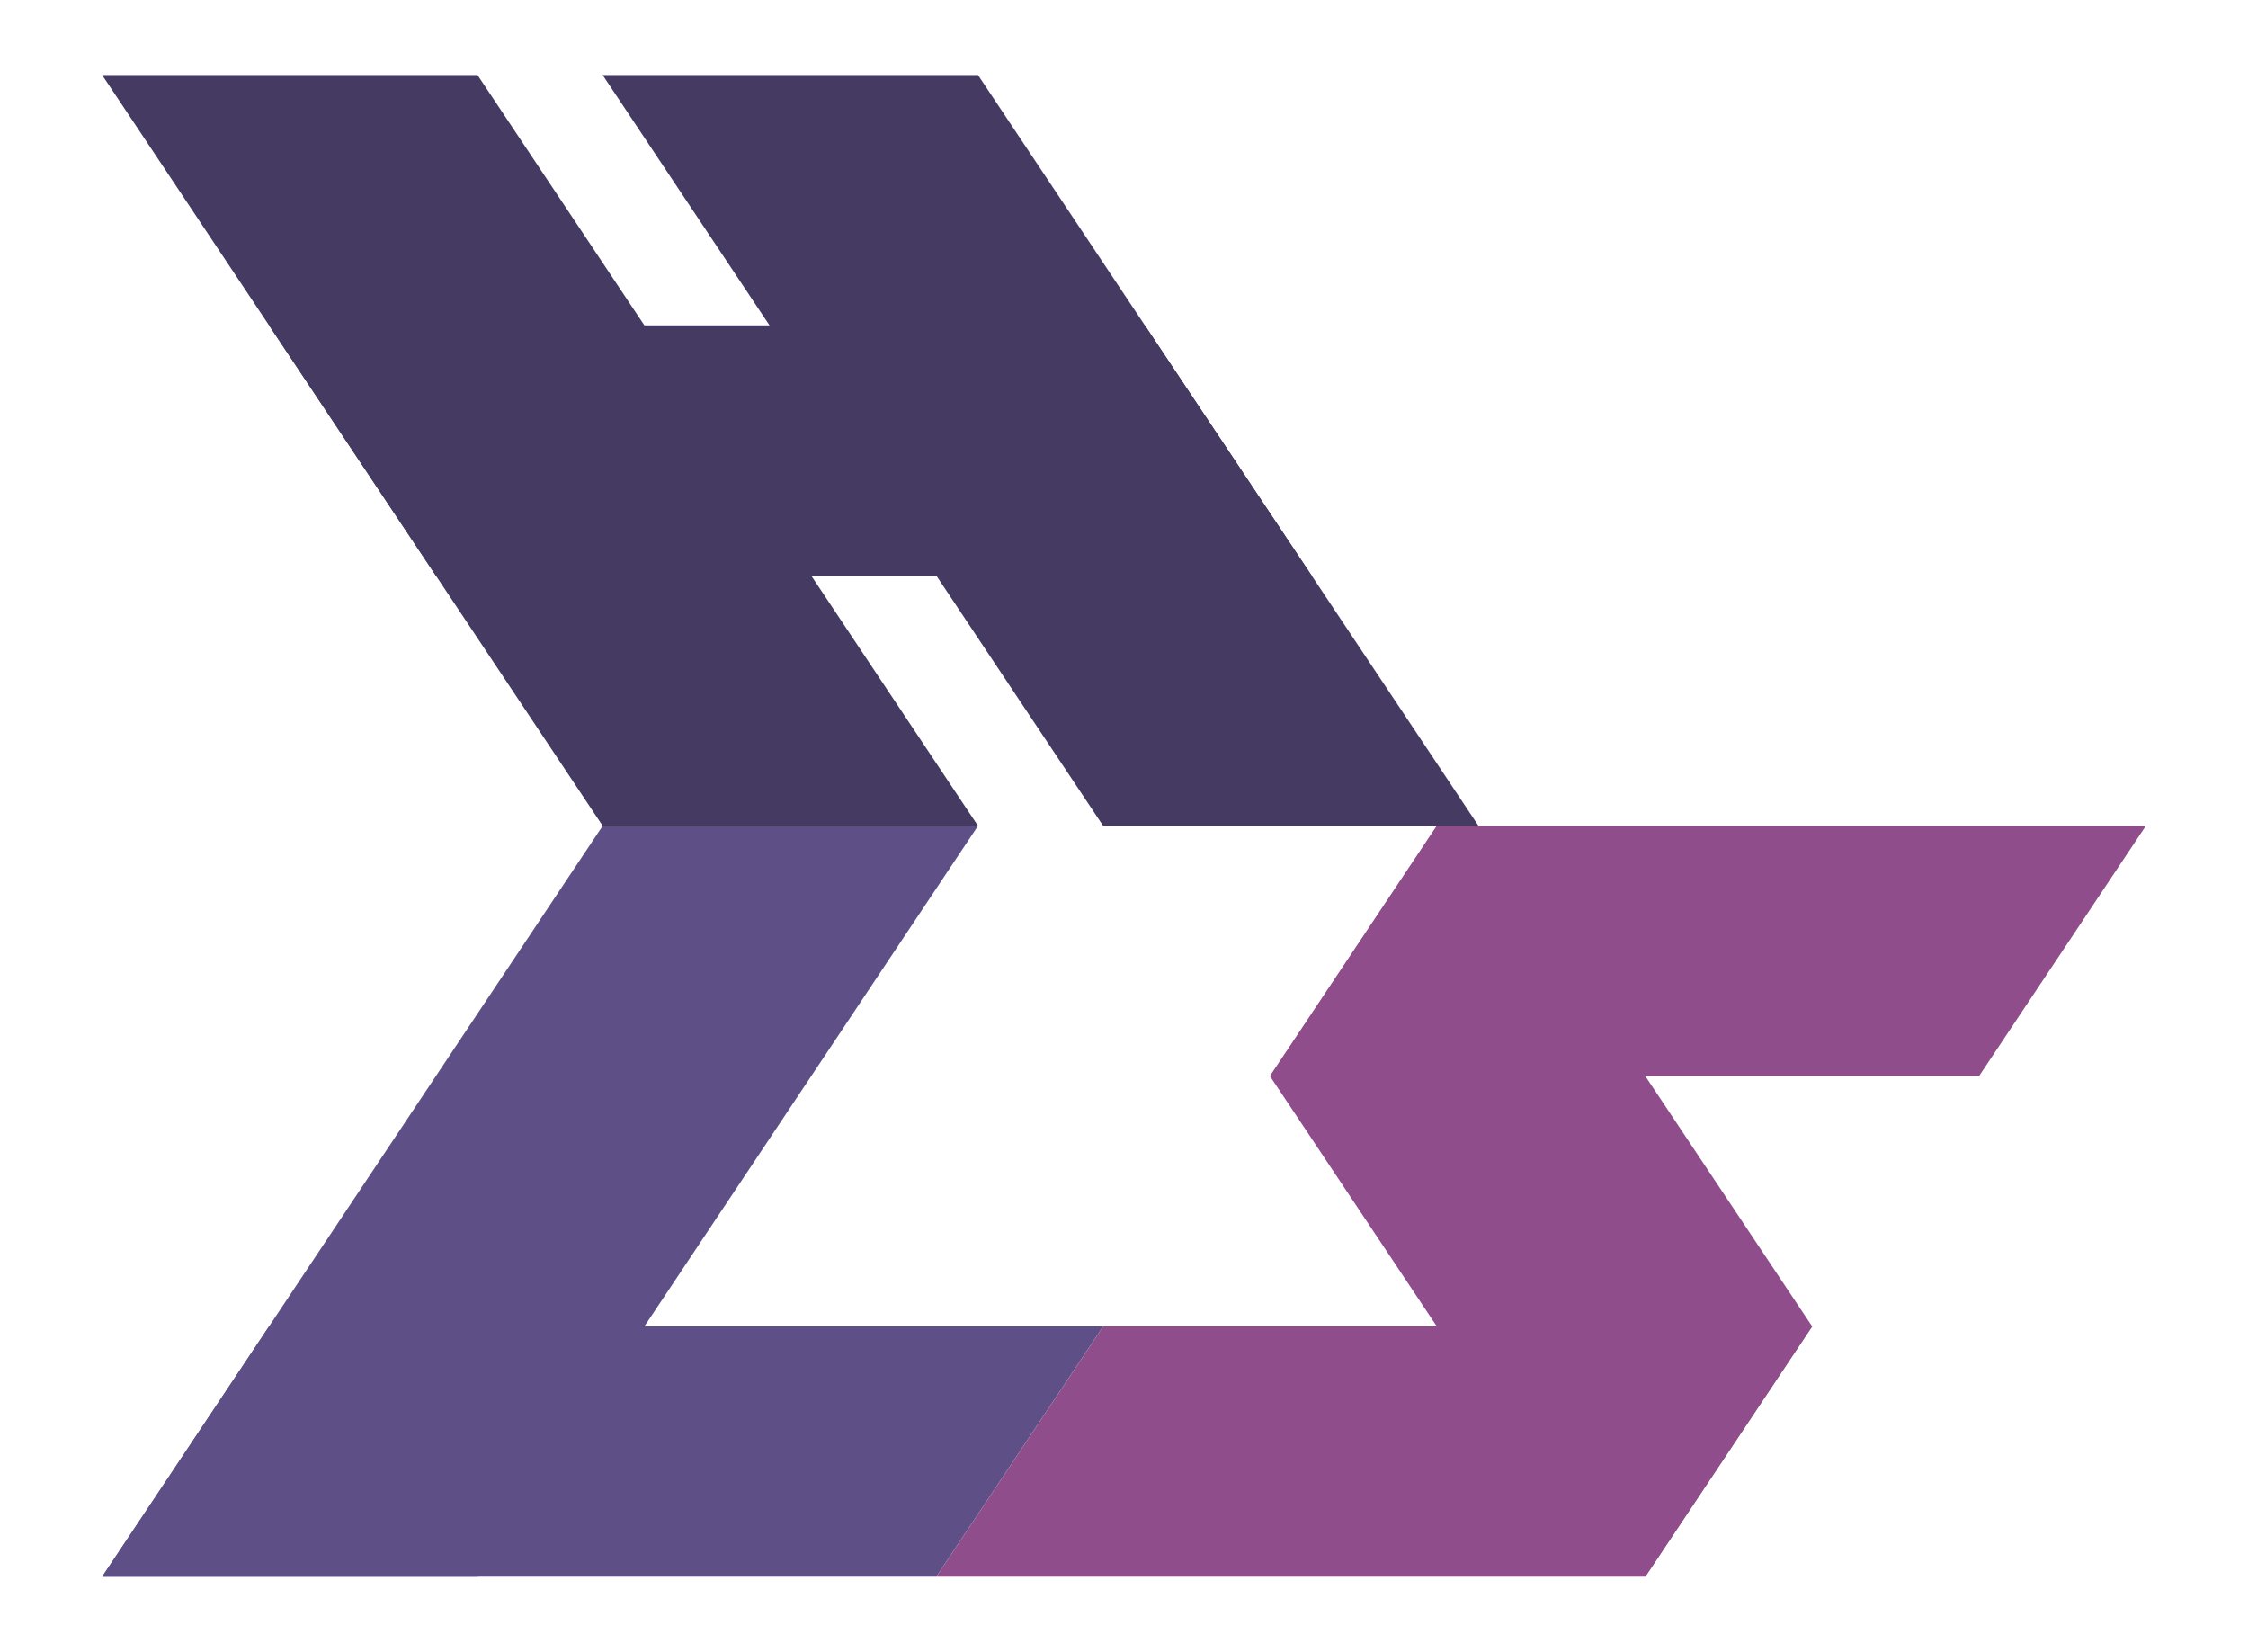
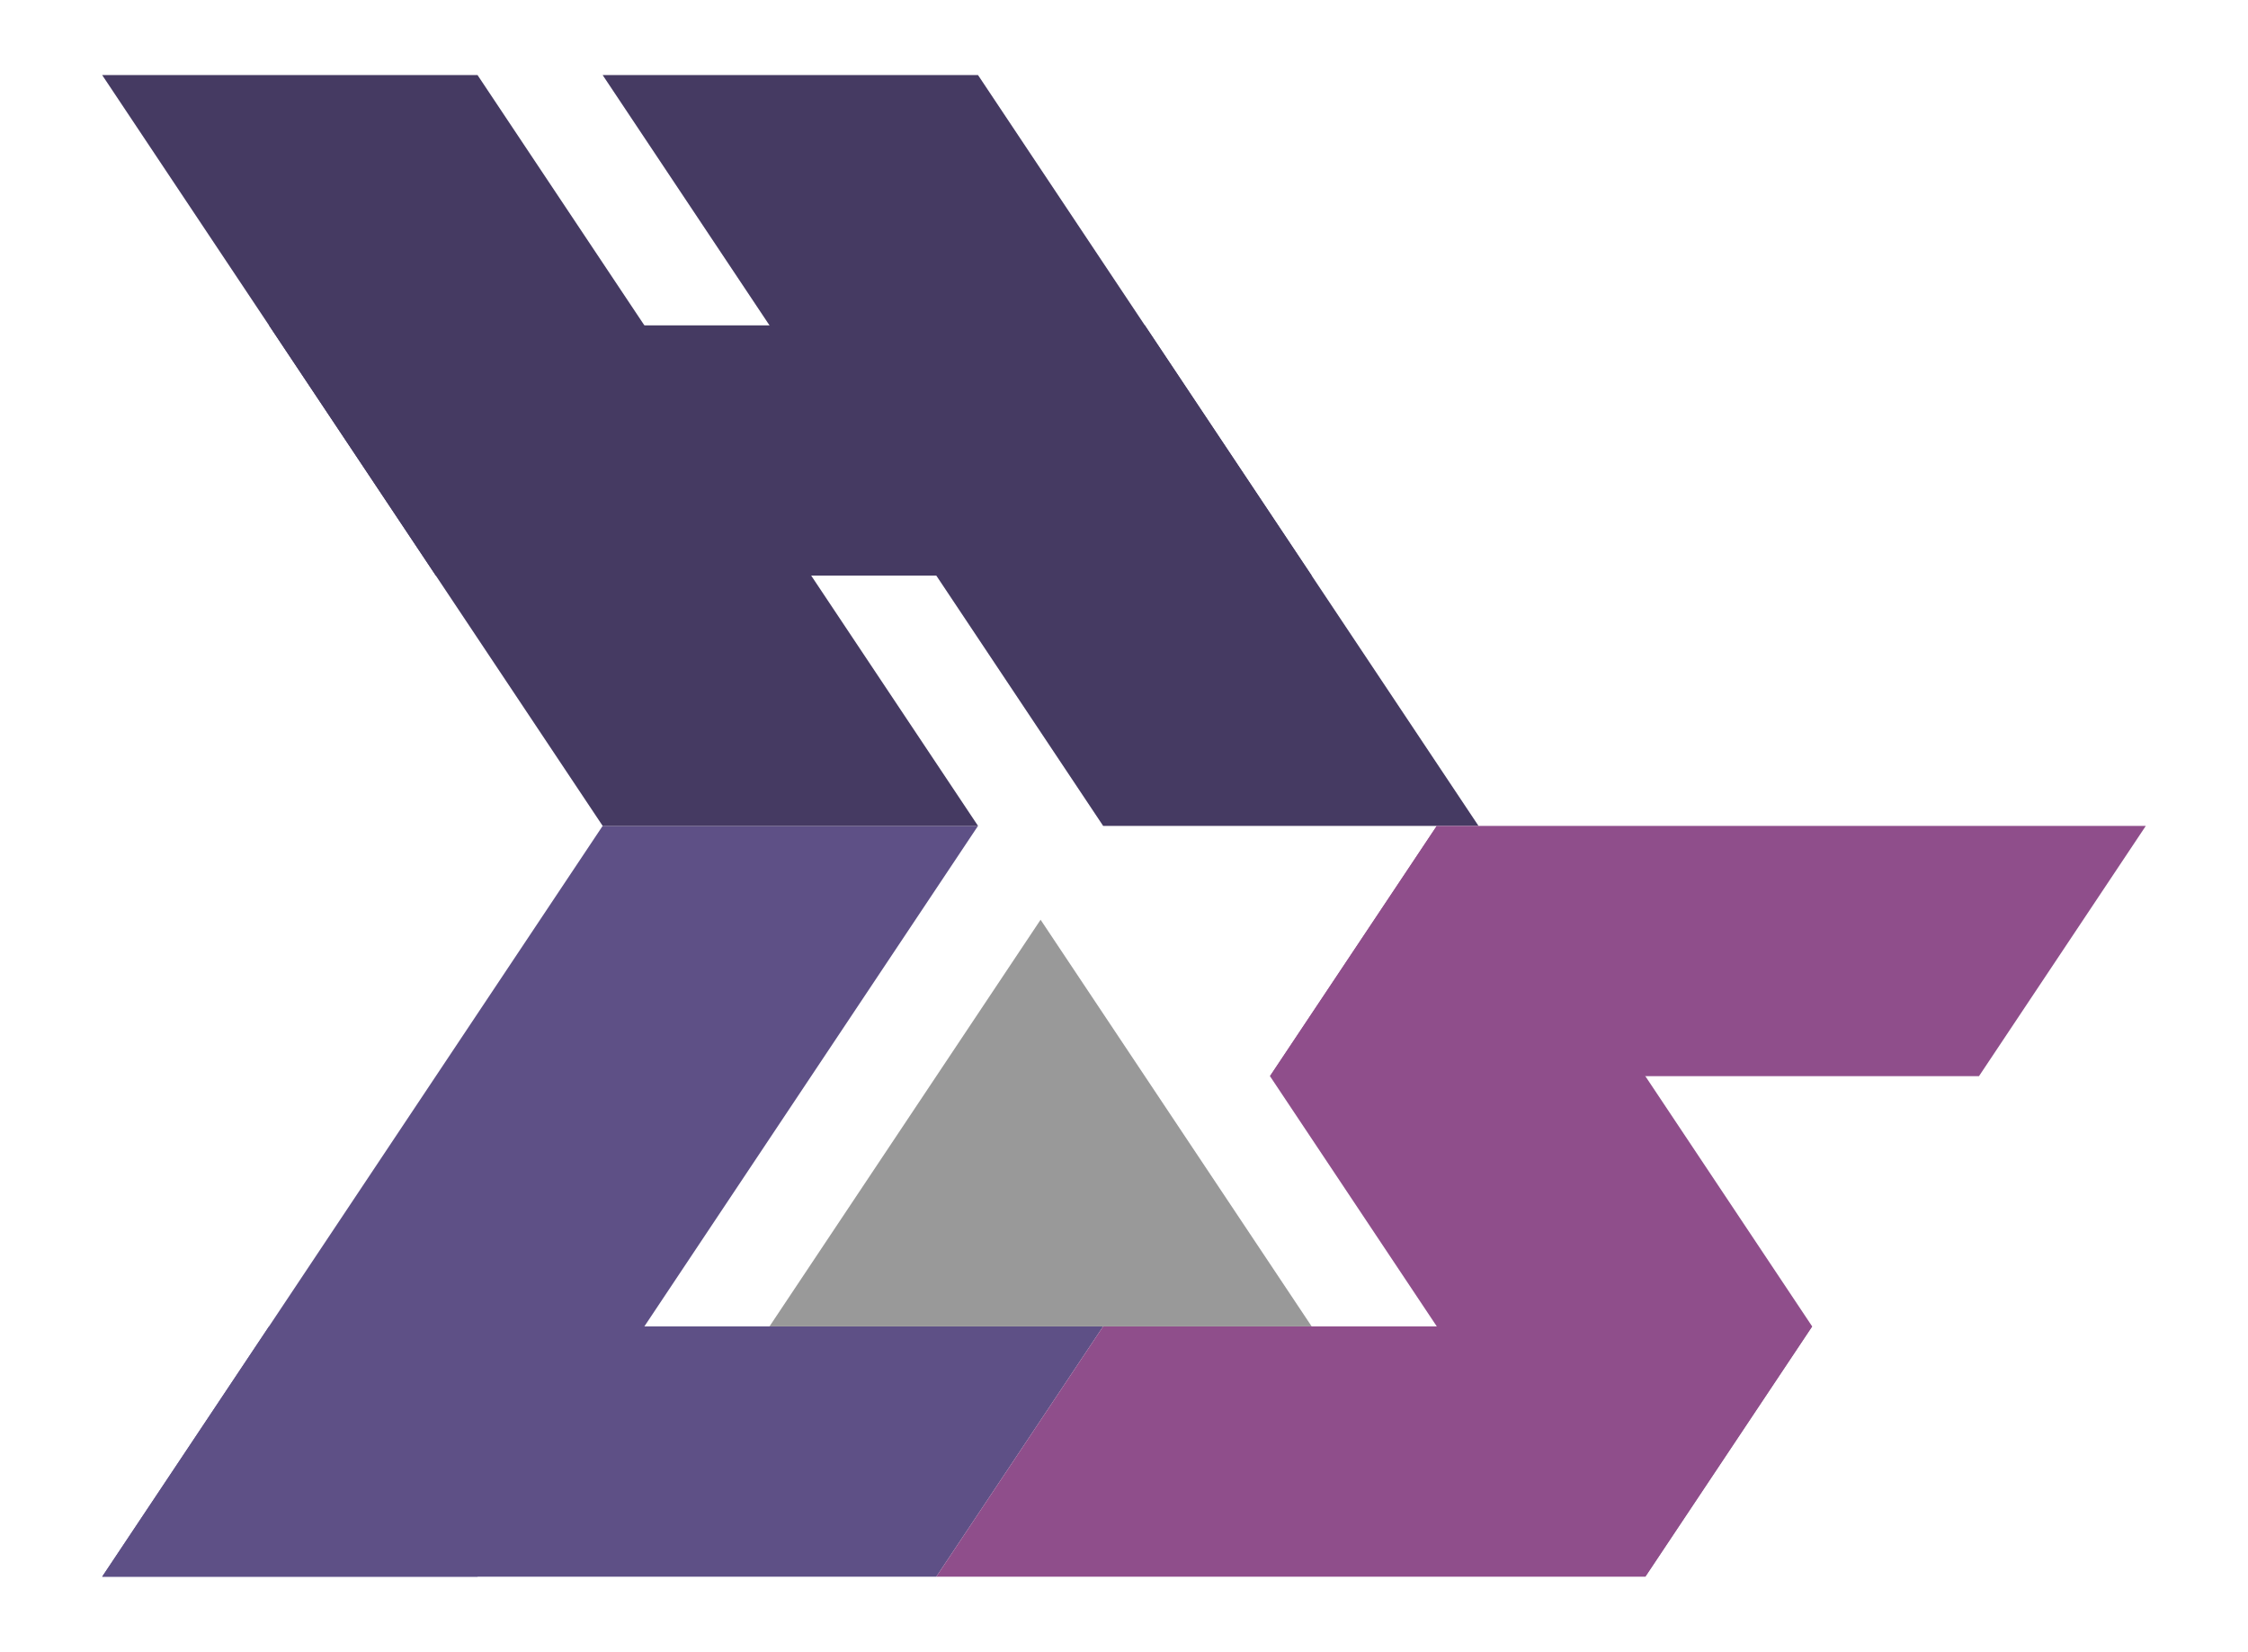
<svg xmlns="http://www.w3.org/2000/svg" height="734.694" stroke-opacity="1" viewBox="0.0 0.0 1000.0 734.694" font-size="1" width="1000" stroke="rgb(0,0,0)" version="1.1">
  <defs>
	</defs>
  <g stroke-linejoin="miter" stroke-opacity="1.0" fill-opacity="1.0" stroke="rgb(0,0,0)" stroke-width="0.0" fill="rgb(69,58,98)" stroke-linecap="butt" stroke-miterlimit="10.0">
    <path d="M 657.699,367.347 l -222.635,-333.952 h -166.976 l 222.635,333.952 Z" />
  </g>
  <g stroke-linejoin="miter" stroke-opacity="1.0" fill-opacity="1.0" stroke="rgb(0,0,0)" stroke-width="0.0" fill="rgb(94,80,134)" stroke-linecap="butt" stroke-miterlimit="10.0">
    <path d="M 435.065,367.347 l -222.635,333.952 h -166.976 l 222.635,-333.952 Z" />
  </g>
  <g stroke-linejoin="miter" stroke-opacity="1.0" fill-opacity="1.0" stroke="rgb(0,0,0)" stroke-width="0.0" fill="rgb(69,58,98)" stroke-linecap="butt" stroke-miterlimit="10.0">
    <path d="M 435.065,367.347 l -222.635,-333.952 h -166.976 l 222.635,333.952 Z" />
  </g>
  <g stroke-linejoin="miter" stroke-opacity="1.0" fill-opacity="1.0" stroke="rgb(0,0,0)" stroke-width="0.0" fill="rgb(94,80,134)" stroke-linecap="butt" stroke-miterlimit="10.0">
    <path d="M 45.455,701.299 l 74.212,-111.317 h 371.058 l -74.212,111.317 Z" />
  </g>
  <g stroke-linejoin="miter" stroke-opacity="1.0" fill-opacity="1.0" stroke="rgb(0,0,0)" stroke-width="0.0" fill="rgb(69,58,98)" stroke-linecap="butt" stroke-miterlimit="10.0">
    <path d="M 583.488,256.03 l -74.212,-111.317 h -389.61 l 74.212,111.317 Z" />
  </g>
  <g stroke-linejoin="miter" stroke-opacity="1.0" fill-opacity="1.0" stroke="rgb(0,0,0)" stroke-width="0.0" fill="rgb(143,78,139)" stroke-linecap="butt" stroke-miterlimit="10.0">
    <path d="M 416.512,701.299 l 74.212,-111.317 h 315.399 l -74.212,111.317 Z" />
  </g>
  <g stroke-linejoin="miter" stroke-opacity="1.0" fill-opacity="1.0" stroke="rgb(0,0,0)" stroke-width="0.0" fill="rgb(143,78,139)" stroke-linecap="butt" stroke-miterlimit="10.0">
    <path d="M 564.935,478.664 l 74.212,-111.317 h 315.399 l -74.212,111.317 Z" />
  </g>
  <g stroke-linejoin="miter" stroke-opacity="1.0" fill-opacity="1.0" stroke="rgb(0,0,0)" stroke-width="0.0" fill="rgb(143,78,139)" stroke-linecap="butt" stroke-miterlimit="10.0">
    <path d="M 564.935,478.664 l 74.212,-111.317 l 92.764,111.317 l 74.212,111.317 l -74.212,111.317 l -92.764,-111.317 Z" />
  </g>
+   <g stroke-linejoin="miter" stroke-opacity="1.0" fill-opacity="1.0" stroke="rgb(0,0,0)" stroke-width="0.0" fill="rgb(153,153,153)" stroke-linecap="butt" stroke-miterlimit="10.0">
+     <path d="M 462.894,409.091 l 120.594,180.891 h -241.187 Z" />
+   </g>
</svg>
